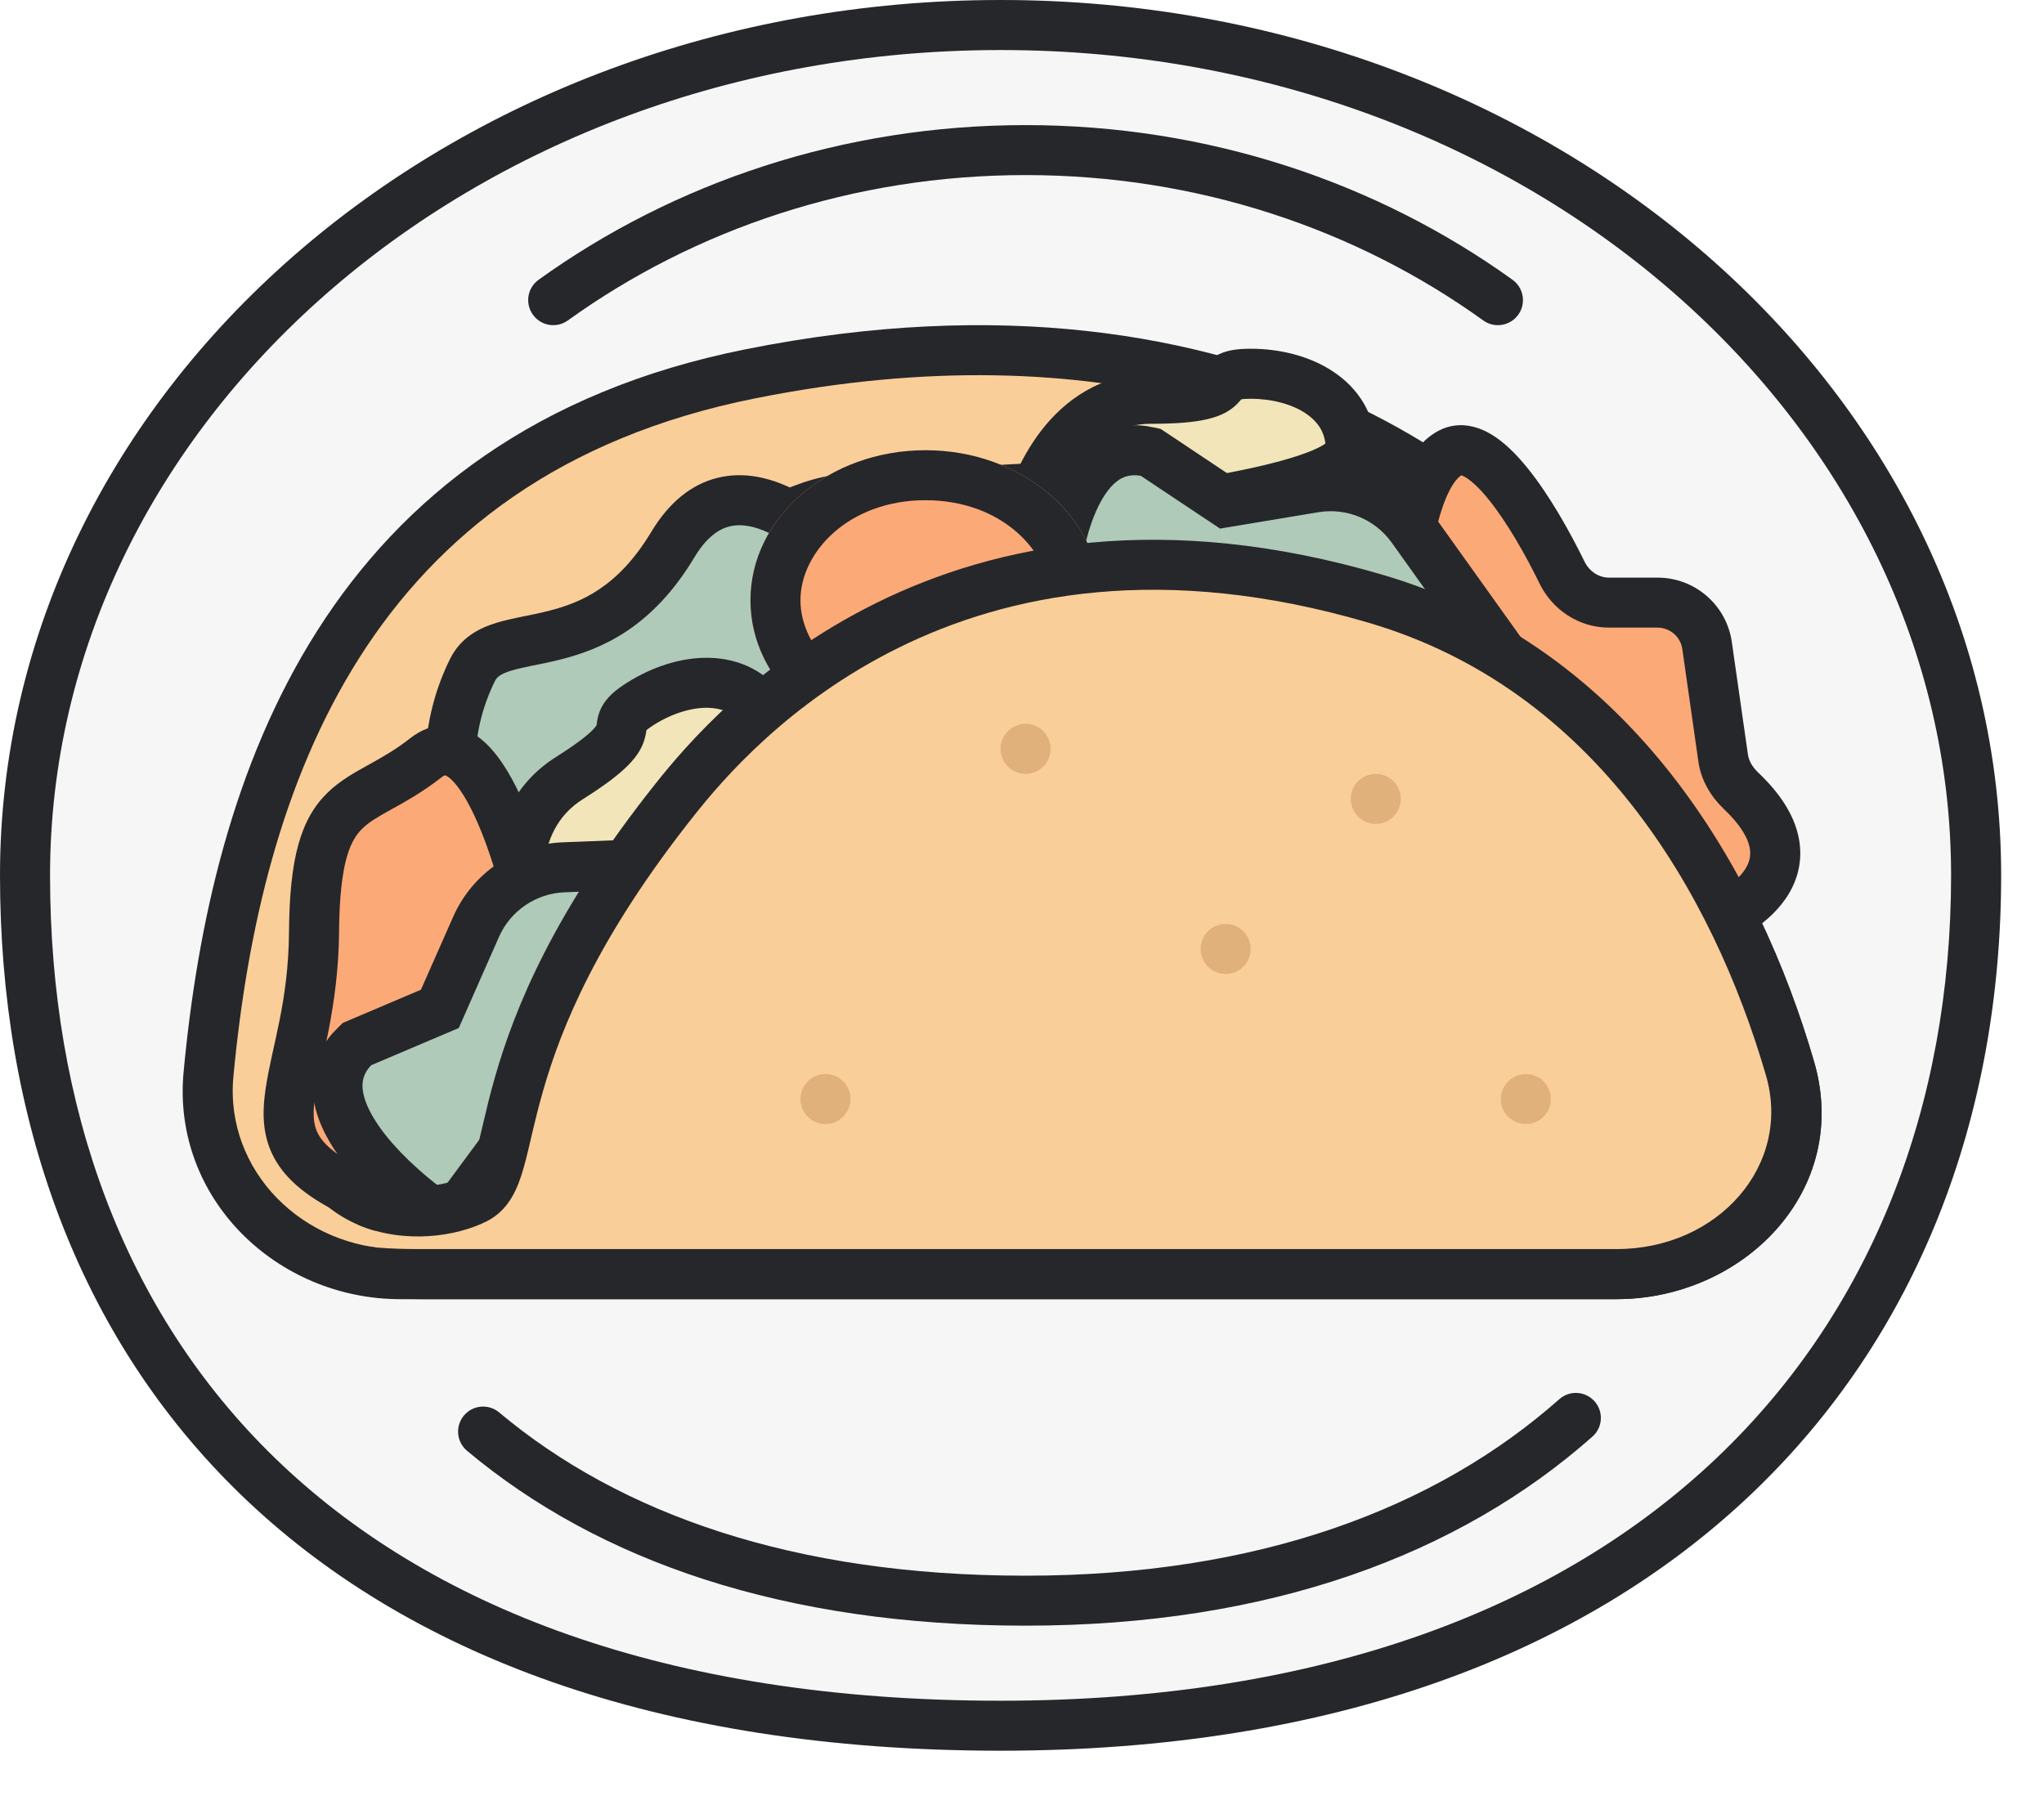
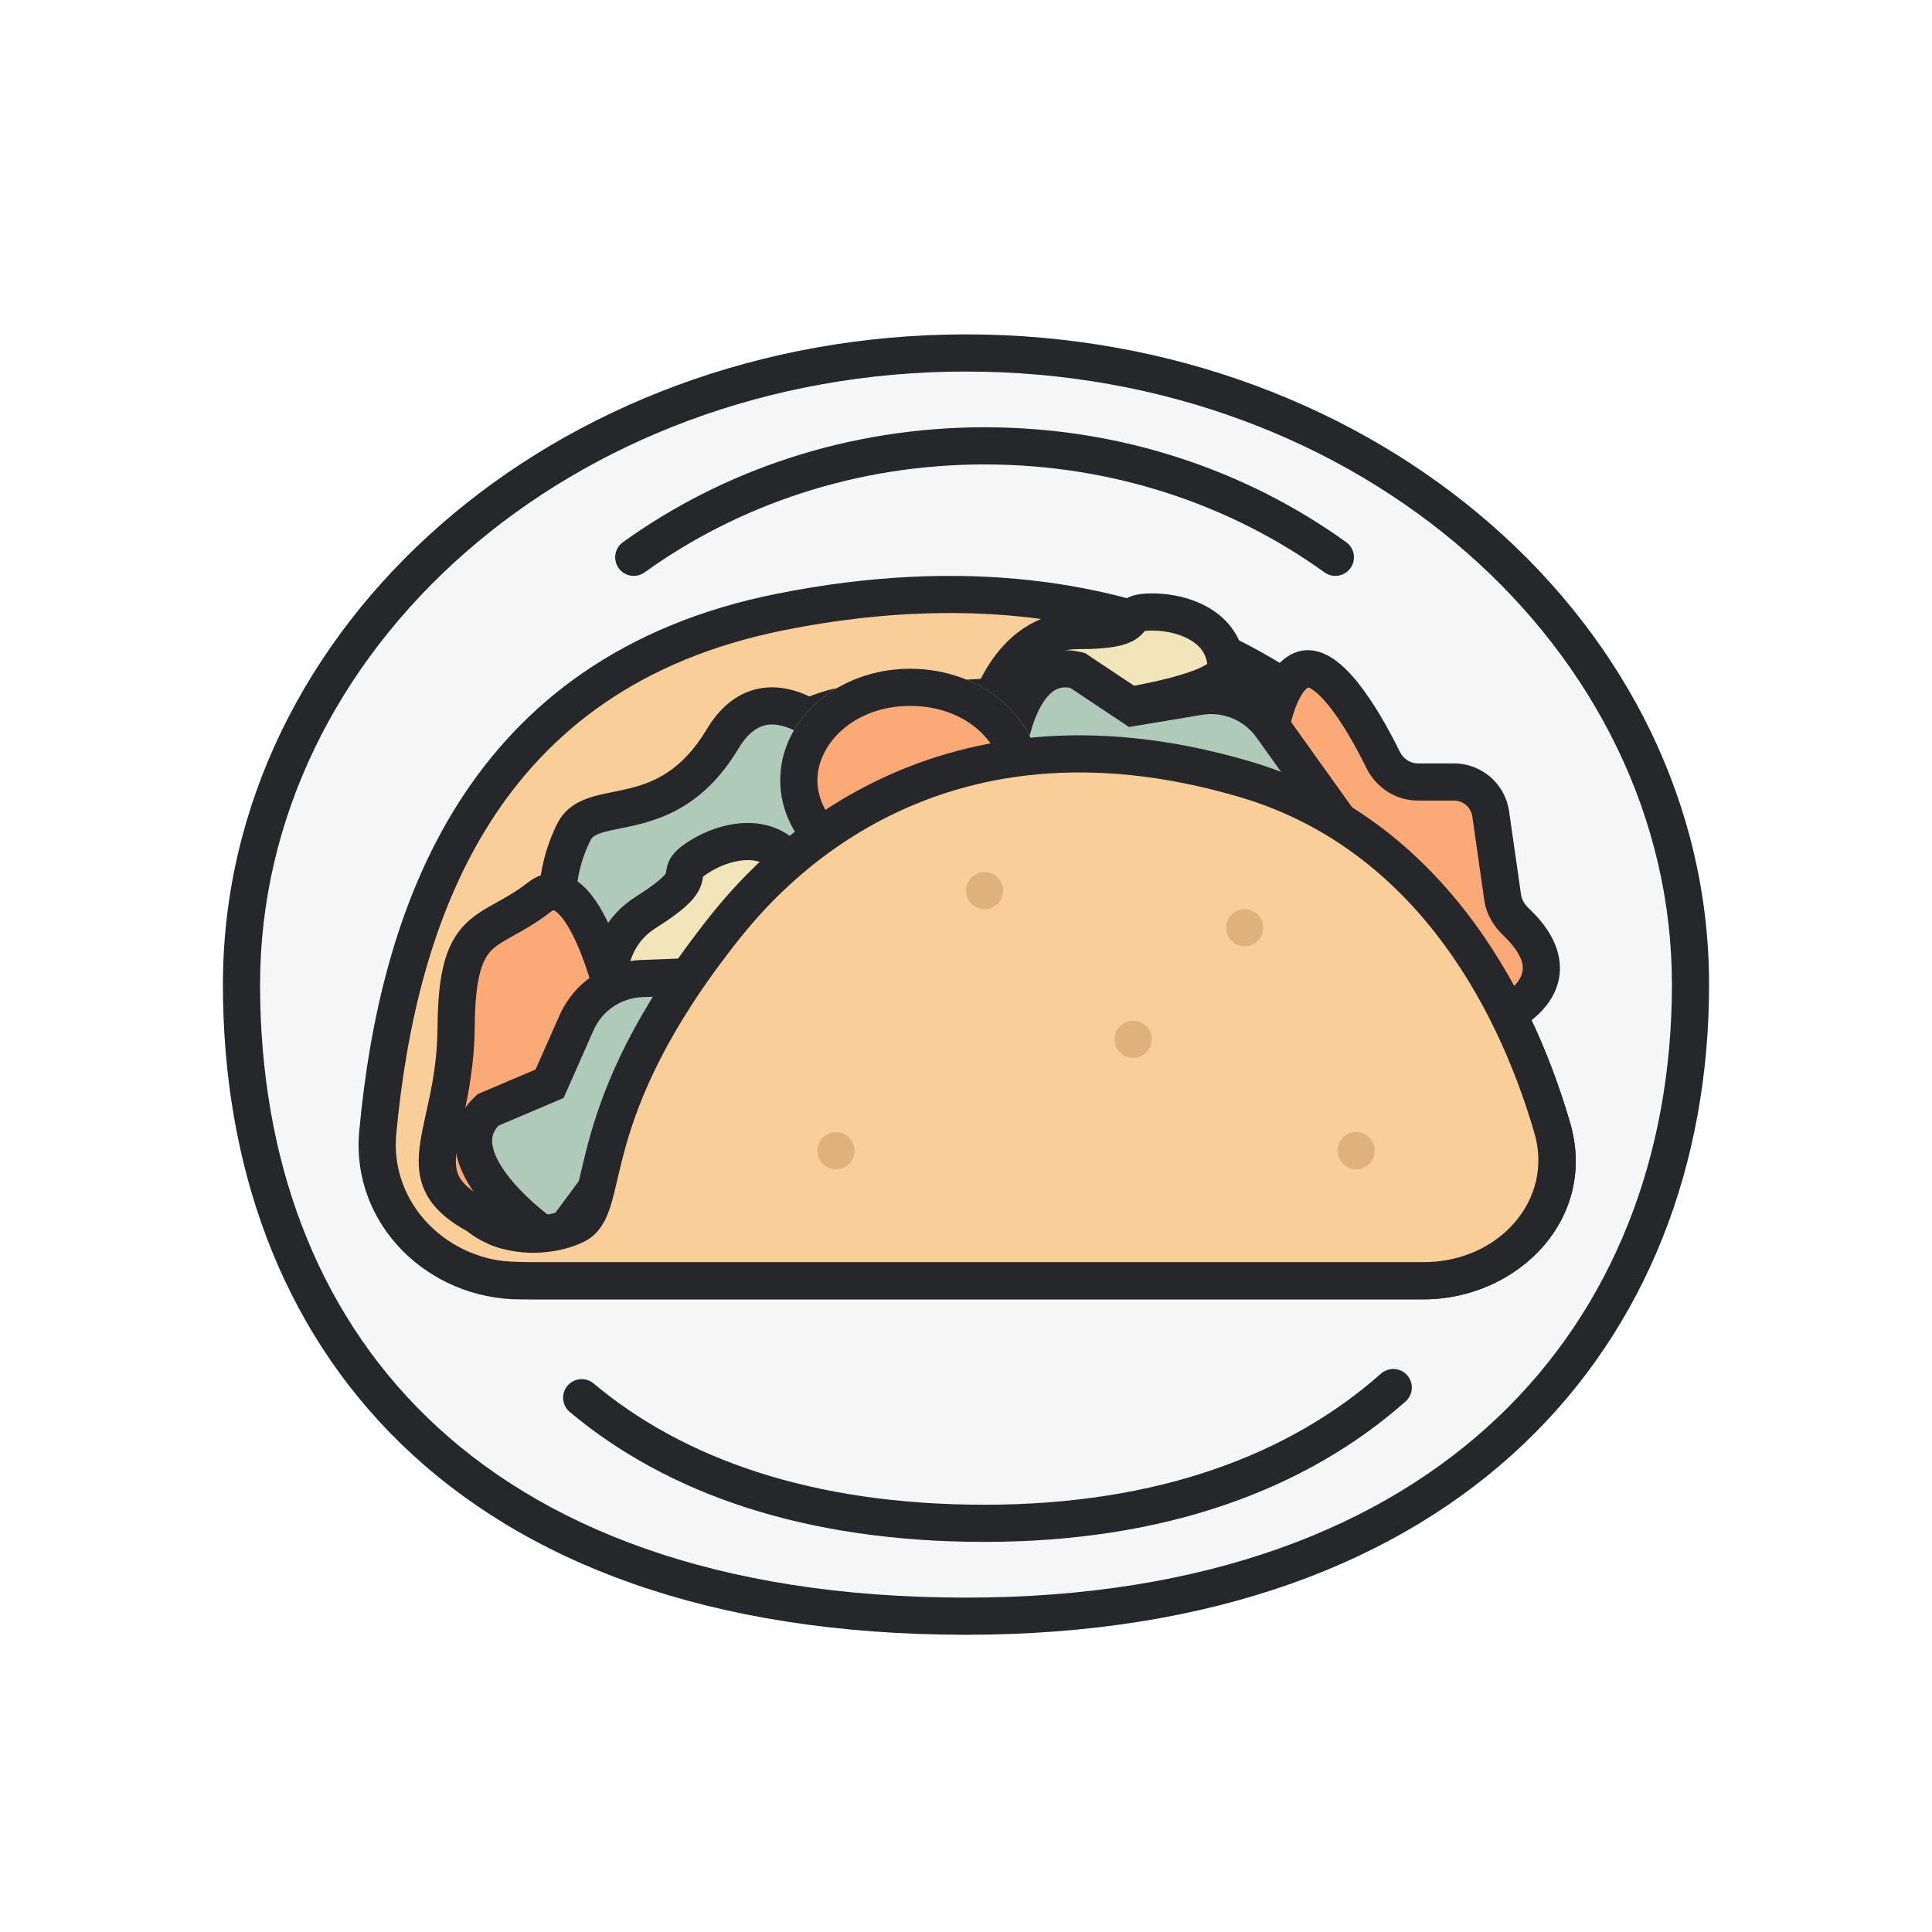
- <svg xmlns="http://www.w3.org/2000/svg" width="33" height="29" viewBox="0 0 33 29" fill="none">
-   <path d="M32.308 14.135C32.308 21.941 26.923 28.269 16.154 28.269C4.97 28.269 0 21.941 0 14.135C0 6.328 7.232 0 16.154 0C25.075 0 32.308 6.328 32.308 14.135Z" fill="#F6F6F6" />
-   <path d="M31.5 14.135C31.5 6.872 24.734 0.808 16.154 0.808C7.574 0.808 0.808 6.872 0.808 14.135C0.808 17.866 1.993 21.173 4.445 23.549C6.898 25.925 10.714 27.462 16.154 27.462V28.269C4.97 28.269 0 21.941 0 14.135C0 6.328 7.232 4.32579e-07 16.154 0C25.075 0 32.308 6.328 32.308 14.135C32.308 21.941 26.923 28.269 16.154 28.269V27.462C21.379 27.462 25.203 25.929 27.713 23.544C30.223 21.159 31.5 17.849 31.5 14.135Z" fill="#26272A" />
-   <path d="M6.462 20.574H26.1C27.942 20.574 29.415 19.02 28.899 17.252C28.029 14.266 26.071 10.805 22.212 9.67C15.346 7.651 11.711 11.689 10.904 12.901C10.096 14.112 8.481 18.958 7.673 19.362C6.865 19.766 4.846 19.766 4.846 17.343C4.846 14.92 11.308 8.054 13.731 8.054C16.154 8.054 21.404 6.843 25.846 10.478C24.635 8.324 20.192 4.42 12.115 6.035C5.591 7.34 3.81 12.613 3.366 17.347C3.2 19.124 4.677 20.574 6.462 20.574Z" fill="#FACE99" />
-   <path d="M4.442 17.343C4.442 16.961 4.567 16.529 4.758 16.088C4.951 15.641 5.225 15.153 5.555 14.648C6.215 13.639 7.116 12.535 8.087 11.512C9.059 10.489 10.112 9.537 11.085 8.837C11.57 8.488 12.043 8.195 12.481 7.989C12.913 7.785 13.342 7.651 13.731 7.651C15.646 7.651 19.757 6.796 23.726 8.665C21.606 6.92 17.822 5.306 12.194 6.432C9.041 7.062 7.059 8.641 5.801 10.622C4.534 12.618 3.987 15.047 3.768 17.385C3.626 18.897 4.886 20.17 6.462 20.17H26.1C27.743 20.17 28.933 18.811 28.511 17.365C27.657 14.433 25.762 11.136 22.098 10.058C15.464 8.107 11.991 11.999 11.24 13.125C11.061 13.394 10.822 13.892 10.542 14.528C10.265 15.157 9.966 15.879 9.66 16.593C9.357 17.3 9.049 17.995 8.763 18.54C8.621 18.812 8.478 19.058 8.34 19.252C8.213 19.432 8.051 19.625 7.854 19.723C7.36 19.97 6.53 20.089 5.801 19.785C5.426 19.629 5.079 19.36 4.829 18.946C4.581 18.535 4.442 18.005 4.442 17.343ZM5.25 17.343C5.25 17.893 5.364 18.271 5.52 18.529C5.674 18.784 5.882 18.944 6.112 19.04C6.595 19.241 7.178 19.158 7.492 19.001C7.488 19.004 7.505 18.995 7.545 18.955C7.582 18.916 7.627 18.86 7.681 18.785C7.789 18.632 7.912 18.423 8.047 18.165C8.317 17.651 8.614 16.982 8.917 16.275C9.217 15.576 9.524 14.834 9.802 14.202C10.078 13.576 10.343 13.013 10.568 12.676C11.433 11.38 15.229 7.195 22.325 9.282C26.379 10.475 28.401 14.1 29.287 17.139C29.896 19.229 28.141 20.978 26.1 20.978H6.462C4.468 20.978 2.773 19.351 2.964 17.309C3.189 14.913 3.754 12.339 5.119 10.189C6.494 8.024 8.665 6.314 12.037 5.64C20.285 3.99 24.901 7.974 26.198 10.28L25.591 10.79C21.294 7.275 16.274 8.459 13.731 8.459C13.514 8.459 13.211 8.538 12.825 8.72C12.446 8.899 12.017 9.161 11.556 9.493C10.635 10.156 9.619 11.072 8.672 12.068C7.726 13.065 6.859 14.131 6.232 15.091C5.918 15.571 5.669 16.017 5.499 16.409C5.327 16.807 5.25 17.12 5.25 17.343Z" fill="#26272A" />
-   <path d="M10.861 8.796C11.831 7.181 13.419 8.661 14.092 9.604C12.746 12.161 9.73 16.873 8.438 15.257C6.823 13.238 7.227 11.623 7.63 10.815C8.034 10.007 9.65 10.815 10.861 8.796Z" fill="#AFCAB8" />
-   <path d="M11.583 7.716C12 7.612 12.409 7.709 12.761 7.876C13.453 8.205 14.068 8.874 14.421 9.369L14.565 9.571L14.45 9.792C13.77 11.082 12.664 12.928 11.555 14.255C11.006 14.911 10.424 15.479 9.865 15.772C9.583 15.92 9.273 16.016 8.957 15.984C8.627 15.951 8.344 15.785 8.123 15.509C7.27 14.443 6.931 13.457 6.874 12.608C6.818 11.763 7.044 11.086 7.269 10.634C7.442 10.289 7.743 10.14 8.017 10.056C8.152 10.015 8.296 9.985 8.43 9.957C8.57 9.929 8.705 9.903 8.845 9.867C9.374 9.735 9.977 9.484 10.515 8.588C10.798 8.117 11.158 7.821 11.583 7.716ZM12.415 8.605C12.164 8.487 11.953 8.456 11.778 8.5C11.612 8.541 11.41 8.667 11.208 9.004C10.534 10.126 9.724 10.481 9.041 10.651C8.879 10.692 8.723 10.723 8.591 10.749C8.455 10.777 8.346 10.801 8.254 10.829C8.073 10.884 8.021 10.937 7.992 10.995C7.814 11.351 7.636 11.886 7.68 12.555C7.725 13.22 7.992 14.052 8.754 15.005C8.856 15.133 8.95 15.173 9.037 15.181C9.139 15.191 9.287 15.164 9.49 15.057C9.902 14.841 10.401 14.375 10.936 13.736C11.932 12.545 12.942 10.888 13.613 9.64C13.295 9.241 12.853 8.814 12.415 8.605Z" fill="#26272A" />
-   <path d="M18.577 6.439C17.285 6.439 16.692 7.786 16.558 8.459C18.308 8.324 21.808 7.893 21.808 7.247C21.808 6.439 21 6.036 20.192 6.036C19.384 6.036 20.192 6.439 18.577 6.439Z" fill="#F1E5B9" />
-   <path d="M20.192 5.631C20.656 5.631 21.143 5.746 21.527 6.002C21.923 6.266 22.212 6.686 22.212 7.247C22.212 7.522 22.027 7.704 21.895 7.803C21.752 7.91 21.567 7.996 21.375 8.068C20.987 8.214 20.467 8.337 19.913 8.441C18.8 8.65 17.472 8.793 16.588 8.861L16.057 8.902L16.162 8.379C16.239 7.995 16.442 7.429 16.814 6.949C17.192 6.461 17.77 6.035 18.577 6.035C18.97 6.035 19.186 6.01 19.307 5.982C19.364 5.969 19.391 5.957 19.4 5.952C19.402 5.951 19.403 5.95 19.404 5.95C19.414 5.94 19.405 5.948 19.447 5.899C19.482 5.859 19.536 5.802 19.619 5.752C19.779 5.656 19.971 5.631 20.192 5.631ZM20.192 6.439C20.11 6.439 20.063 6.444 20.039 6.448C20.037 6.451 20.035 6.455 20.031 6.46C20.017 6.476 19.997 6.498 19.973 6.523C19.742 6.754 19.376 6.843 18.577 6.843C18.091 6.843 17.727 7.09 17.452 7.444C17.316 7.62 17.207 7.815 17.126 8.002C17.93 7.926 18.917 7.807 19.765 7.647C20.305 7.546 20.769 7.432 21.092 7.311C21.243 7.255 21.341 7.203 21.398 7.163C21.375 6.957 21.264 6.798 21.079 6.674C20.857 6.526 20.536 6.439 20.192 6.439Z" fill="#26272A" />
-   <path d="M9.193 12.564C8.1 13.253 8.316 14.708 8.561 15.349C9.97 14.302 12.701 12.072 12.357 11.525C11.926 10.842 11.028 10.931 10.344 11.362C9.661 11.792 10.56 11.703 9.193 12.564Z" fill="#F1E5B9" />
-   <path d="M10.129 11.02C10.521 10.773 10.994 10.61 11.456 10.622C11.931 10.634 12.4 10.836 12.698 11.31C12.845 11.543 12.787 11.795 12.727 11.949C12.663 12.116 12.553 12.287 12.429 12.45C12.178 12.781 11.803 13.163 11.39 13.546C10.56 14.316 9.512 15.145 8.802 15.673L8.374 15.991L8.184 15.494C8.044 15.127 7.914 14.54 7.973 13.935C8.033 13.322 8.295 12.653 8.977 12.223C9.31 12.013 9.48 11.877 9.567 11.789C9.608 11.747 9.624 11.723 9.629 11.714C9.631 11.712 9.631 11.71 9.631 11.71C9.635 11.696 9.631 11.707 9.641 11.643C9.649 11.591 9.665 11.514 9.708 11.428C9.792 11.261 9.941 11.138 10.129 11.02ZM10.559 11.703C10.49 11.747 10.453 11.776 10.435 11.792C10.434 11.796 10.434 11.801 10.434 11.807C10.431 11.828 10.426 11.857 10.418 11.891C10.346 12.21 10.084 12.48 9.408 12.906C8.997 13.165 8.821 13.568 8.777 14.014C8.755 14.236 8.768 14.459 8.798 14.661C9.438 14.167 10.21 13.54 10.842 12.953C11.245 12.58 11.577 12.236 11.785 11.962C11.883 11.833 11.938 11.737 11.966 11.673C11.836 11.511 11.658 11.435 11.435 11.429C11.168 11.422 10.85 11.52 10.559 11.703Z" fill="#26272A" />
-   <path d="M28.108 12.768C29.348 13.944 28.225 14.726 27.462 14.981L22.616 10.135C22.616 9.327 22.777 7.631 23.423 7.308C23.97 7.034 24.749 8.285 25.22 9.247C25.362 9.537 25.652 9.731 25.975 9.731H26.761C27.163 9.731 27.504 10.026 27.561 10.424L27.82 12.241C27.849 12.444 27.959 12.627 28.108 12.768Z" fill="#FCA978" />
-   <path d="M23.242 6.947C23.55 6.793 23.854 6.881 24.075 7.013C24.293 7.143 24.491 7.347 24.664 7.561C25.014 7.994 25.342 8.578 25.583 9.07C25.662 9.231 25.817 9.327 25.975 9.327H26.761C27.364 9.327 27.875 9.77 27.96 10.367L28.22 12.184C28.234 12.28 28.288 12.382 28.386 12.475C28.731 12.802 28.949 13.137 29.03 13.481C29.114 13.837 29.041 14.159 28.884 14.425C28.588 14.925 28.004 15.226 27.589 15.364L27.353 15.443L27.176 15.267L22.211 10.303V10.135C22.211 9.712 22.253 9.056 22.382 8.455C22.446 8.156 22.535 7.853 22.661 7.595C22.783 7.346 22.965 7.086 23.242 6.947ZM23.593 7.675C23.546 7.704 23.47 7.779 23.387 7.95C23.301 8.126 23.228 8.359 23.171 8.624C23.073 9.084 23.033 9.594 23.023 9.971L27.559 14.507C27.827 14.384 28.073 14.21 28.188 14.014C28.252 13.906 28.274 13.796 28.244 13.667C28.211 13.526 28.105 13.322 27.83 13.062C27.629 12.871 27.465 12.61 27.42 12.298L27.161 10.482C27.133 10.283 26.962 10.135 26.761 10.134H25.975C25.487 10.134 25.062 9.843 24.857 9.425C24.627 8.954 24.33 8.432 24.036 8.068C23.887 7.883 23.758 7.766 23.661 7.707C23.626 7.686 23.604 7.678 23.593 7.675Z" fill="#26272A" />
-   <path d="M6.875 12.236C7.75 11.551 8.455 13.951 8.698 15.237V18.666C8.091 19.094 6.584 19.78 5.417 19.094C3.959 18.237 5.053 17.38 5.07 15.048C5.088 12.716 5.782 13.094 6.875 12.236Z" fill="#FCA978" />
-   <path d="M7.204 11.712C7.417 11.717 7.598 11.805 7.742 11.915C8.014 12.125 8.226 12.476 8.39 12.826C8.726 13.545 8.971 14.505 9.095 15.162L9.102 15.199V18.874L8.931 18.995C8.591 19.235 8.015 19.538 7.359 19.691C6.703 19.843 5.917 19.856 5.213 19.442C4.806 19.203 4.523 18.933 4.374 18.588C4.227 18.247 4.24 17.896 4.291 17.563C4.398 16.861 4.657 16.178 4.666 15.045C4.675 13.861 4.852 13.225 5.288 12.8C5.489 12.604 5.728 12.473 5.938 12.356C6.158 12.234 6.381 12.111 6.626 11.918C6.793 11.788 6.988 11.707 7.204 11.712ZM7.185 12.519C7.194 12.519 7.176 12.514 7.125 12.554C6.823 12.79 6.549 12.941 6.33 13.063C6.102 13.189 5.962 13.27 5.851 13.378C5.663 13.562 5.483 13.903 5.474 15.05C5.465 16.249 5.17 17.161 5.09 17.685C5.047 17.964 5.058 18.134 5.116 18.268C5.172 18.398 5.299 18.556 5.621 18.746C6.083 19.017 6.635 19.03 7.176 18.904C7.616 18.802 8.016 18.613 8.294 18.445V15.278C8.174 14.652 7.948 13.788 7.658 13.168C7.506 12.844 7.362 12.642 7.249 12.555C7.211 12.526 7.19 12.52 7.185 12.519Z" fill="#26272A" />
-   <path d="M19.788 8.111L18.577 7.303C17.285 6.98 16.961 9.053 16.961 10.13L24.231 10.534L22.797 8.527C22.439 8.026 21.826 7.772 21.217 7.873L19.788 8.111Z" fill="#AFCAB8" />
-   <path d="M18.511 6.88L18.675 6.911L18.742 6.928L18.801 6.967L19.879 7.686L21.151 7.474C21.911 7.348 22.677 7.665 23.126 8.292L25.049 10.983L16.558 10.512V10.13C16.558 9.566 16.641 8.722 16.909 8.043C17.043 7.705 17.238 7.367 17.53 7.139C17.802 6.926 18.136 6.827 18.511 6.88ZM18.418 7.683C18.248 7.654 18.129 7.696 18.028 7.775C17.896 7.878 17.769 8.066 17.66 8.34C17.494 8.762 17.409 9.292 17.379 9.748L23.413 10.084L22.469 8.762C22.2 8.385 21.74 8.195 21.284 8.271L19.855 8.509L19.697 8.535L18.418 7.683Z" fill="#26272A" />
-   <path d="M7.102 16.291L5.761 16.86C4.782 17.763 6.337 19.171 7.237 19.762L11.566 13.908L9.102 14.004C8.485 14.028 7.936 14.401 7.687 14.966L7.102 16.291Z" fill="#AFCAB8" />
-   <path d="M5.371 16.682L5.487 16.563L5.539 16.515L5.603 16.488L6.796 15.981L7.317 14.802C7.629 14.097 8.315 13.631 9.085 13.601L12.39 13.471L7.335 20.309L7.016 20.099C6.544 19.79 5.884 19.256 5.464 18.66C5.255 18.362 5.08 18.014 5.05 17.644C5.021 17.3 5.121 16.967 5.371 16.682ZM5.991 17.201C5.874 17.327 5.844 17.449 5.854 17.577C5.868 17.744 5.956 17.954 6.125 18.195C6.386 18.566 6.783 18.928 7.147 19.203L10.74 14.344L9.117 14.408C8.655 14.426 8.243 14.705 8.056 15.128L7.471 16.454L7.406 16.6L5.991 17.201Z" fill="#26272A" />
-   <path d="M17.769 9.693C17.769 11.031 16.504 12.116 14.942 12.116C13.381 12.116 12.116 11.031 12.116 9.693C12.116 8.354 13.381 7.27 14.942 7.27C16.504 7.27 17.769 8.354 17.769 9.693Z" fill="#FCA978" />
-   <path d="M16.962 9.693C16.962 8.913 16.179 8.077 14.942 8.077C13.706 8.077 12.923 8.913 12.923 9.693C12.923 10.472 13.706 11.308 14.942 11.308V12.116C13.381 12.116 12.116 11.031 12.116 9.693C12.116 8.354 13.381 7.27 14.942 7.27C16.504 7.27 17.769 8.354 17.769 9.693C17.769 11.031 16.504 12.116 14.942 12.116V11.308C16.179 11.308 16.962 10.472 16.962 9.693Z" fill="#26272A" />
-   <path d="M6.058 19.451V20.494C6.286 20.546 6.524 20.573 6.769 20.573H26.1C27.942 20.573 29.415 19.02 28.899 17.251C28.029 14.266 26.071 10.804 22.211 9.669C15.346 7.65 11.81 11.761 10.904 12.9C7.673 16.961 8.481 18.958 7.673 19.361C7.291 19.552 6.639 19.653 6.058 19.451Z" fill="#FACE99" />
-   <path d="M6.112 19.039C6.595 19.24 7.178 19.157 7.492 19C7.529 18.982 7.591 18.936 7.676 18.641C7.717 18.499 7.755 18.332 7.806 18.118C7.855 17.908 7.913 17.664 7.992 17.39C8.309 16.284 8.938 14.721 10.588 12.648C11.055 12.06 12.21 10.694 14.144 9.738C16.088 8.776 18.793 8.243 22.325 9.282C26.379 10.474 28.401 14.099 29.287 17.138C29.896 19.228 28.141 20.977 26.1 20.977H6.768C5.592 20.977 4.557 20.416 3.896 19.557L4.039 18.981L4.442 19.385C4.955 20.078 5.835 20.169 6.768 20.169H26.1C27.743 20.169 28.933 18.811 28.511 17.364C27.657 14.433 25.762 11.134 22.098 10.056C18.765 9.076 16.269 9.588 14.502 10.462C12.725 11.341 11.659 12.599 11.22 13.151C9.639 15.139 9.057 16.605 8.768 17.613C8.695 17.867 8.64 18.096 8.591 18.302C8.544 18.504 8.5 18.698 8.452 18.864C8.361 19.183 8.221 19.539 7.854 19.723C7.36 19.97 6.53 20.088 5.801 19.784C5.553 19.681 5.864 18.935 6.112 19.039Z" fill="#26272A" />
-   <path d="M22.615 12.9C22.615 13.123 22.434 13.304 22.212 13.304C21.988 13.304 21.808 13.123 21.808 12.9C21.808 12.677 21.988 12.496 22.212 12.496C22.434 12.496 22.615 12.677 22.615 12.9Z" fill="#E0B17B" />
-   <path d="M20.192 15.323C20.192 15.546 20.011 15.727 19.788 15.727C19.565 15.727 19.384 15.546 19.384 15.323C19.384 15.1 19.565 14.919 19.788 14.919C20.011 14.919 20.192 15.1 20.192 15.323Z" fill="#E0B17B" />
-   <path d="M25.038 17.746C25.038 17.969 24.858 18.15 24.635 18.15C24.412 18.15 24.231 17.969 24.231 17.746C24.231 17.523 24.412 17.342 24.635 17.342C24.858 17.342 25.038 17.523 25.038 17.746Z" fill="#E0B17B" />
-   <path d="M13.731 17.746C13.731 17.969 13.55 18.15 13.327 18.15C13.104 18.15 12.923 17.969 12.923 17.746C12.923 17.523 13.104 17.342 13.327 17.342C13.55 17.342 13.731 17.523 13.731 17.746Z" fill="#E0B17B" />
-   <path d="M16.962 12.092C16.962 12.315 16.781 12.496 16.558 12.496C16.335 12.496 16.154 12.315 16.154 12.092C16.154 11.869 16.335 11.688 16.558 11.688C16.781 11.688 16.962 11.869 16.962 12.092Z" fill="#E0B17B" />
-   <path d="M25.175 22.593C25.342 22.445 25.596 22.461 25.744 22.628C25.892 22.794 25.877 23.049 25.71 23.197C23.549 25.11 20.486 26.25 16.558 26.25C12.651 26.25 9.661 25.204 7.54 23.426C7.369 23.282 7.347 23.028 7.49 22.857C7.633 22.686 7.888 22.663 8.059 22.807C10.004 24.437 12.796 25.443 16.558 25.443C20.327 25.443 23.188 24.352 25.175 22.593ZM16.558 2.02C19.513 2.02 22.24 2.95 24.42 4.518C24.601 4.649 24.642 4.901 24.512 5.082C24.381 5.263 24.129 5.305 23.948 5.175C21.905 3.704 19.342 2.827 16.558 2.827C13.773 2.827 11.21 3.704 9.167 5.175C8.986 5.305 8.734 5.263 8.604 5.082C8.473 4.901 8.514 4.649 8.695 4.518C10.875 2.95 13.602 2.02 16.558 2.02Z" fill="#26272A" />
+ <svg xmlns="http://www.w3.org/2000/svg" width="52" height="52" viewBox="0 0 52 52" fill="none">
+   <path d="M46 26.5C46 36.165 39.333 44 26 44C12.154 44 6 36.165 6 26.5C6 16.835 14.954 9 26 9C37.046 9 46 16.835 46 26.5Z" fill="#F6F6F6" />
+   <path d="M45 26.5C45 17.509 36.623 10 26 10C15.377 10 7 17.509 7 26.5C7 31.12 8.467 35.215 11.504 38.156C14.541 41.098 19.265 43 26 43V44C12.154 44 6 36.165 6 26.5C6 16.835 14.954 9 26 9C37.046 9 46 16.835 46 26.5C46 36.165 39.333 44 26 44V43C32.47 43 37.203 41.103 40.312 38.149C43.419 35.197 45 31.098 45 26.5Z" fill="#26272A" />
+   <path d="M14 34.472H38.314C40.594 34.472 42.418 32.549 41.78 30.36C40.703 26.663 38.278 22.378 33.5 20.972C25 18.472 20.5 23.472 19.5 24.972C18.5 26.472 16.5 32.472 15.5 32.972C14.5 33.472 12 33.472 12 30.472C12 27.472 20 18.972 23 18.972C26 18.972 32.5 17.473 38 21.972C36.5 19.306 31 14.472 21 16.472C12.922 18.088 10.717 24.616 10.168 30.478C9.961 32.677 11.791 34.472 14 34.472Z" fill="#FACE99" />
+   <path d="M11.5 30.473C11.5 29.999 11.655 29.464 11.891 28.918C12.13 28.364 12.47 27.76 12.878 27.136C13.695 25.886 14.81 24.519 16.013 23.253C17.215 21.987 18.52 20.808 19.724 19.942C20.325 19.508 20.911 19.146 21.453 18.891C21.988 18.639 22.519 18.473 23 18.473C25.371 18.473 30.461 17.414 35.375 19.729C32.751 17.568 28.065 15.569 21.098 16.963C17.194 17.744 14.74 19.698 13.183 22.15C11.614 24.622 10.936 27.63 10.665 30.524C10.49 32.396 12.05 33.973 14 33.973H38.314C40.348 33.972 41.822 32.29 41.3 30.499C40.242 26.87 37.896 22.787 33.359 21.452C25.146 19.037 20.846 23.855 19.916 25.25C19.694 25.583 19.398 26.199 19.052 26.986C18.709 27.766 18.339 28.66 17.96 29.544C17.585 30.419 17.203 31.279 16.85 31.954C16.673 32.291 16.497 32.595 16.326 32.836C16.169 33.058 15.967 33.297 15.724 33.419C15.113 33.724 14.085 33.872 13.183 33.496C12.718 33.303 12.288 32.97 11.979 32.457C11.671 31.948 11.5 31.291 11.5 30.473ZM12.5 30.473C12.5 31.154 12.641 31.622 12.834 31.941C13.024 32.256 13.282 32.454 13.567 32.573C14.165 32.822 14.887 32.72 15.276 32.525C15.27 32.528 15.292 32.517 15.341 32.468C15.387 32.42 15.443 32.351 15.51 32.257C15.643 32.068 15.796 31.809 15.963 31.49C16.297 30.853 16.665 30.025 17.04 29.15C17.411 28.285 17.791 27.366 18.136 26.583C18.477 25.808 18.806 25.111 19.084 24.694C20.154 23.089 24.855 17.908 33.641 20.492C38.66 21.968 41.163 26.457 42.26 30.22C43.014 32.808 40.841 34.972 38.314 34.973H14C11.532 34.973 9.433 32.958 9.67 30.431C9.948 27.464 10.648 24.277 12.338 21.615C14.04 18.935 16.728 16.817 20.902 15.982C31.114 13.94 36.829 18.872 38.435 21.728L37.684 22.359C32.364 18.007 26.149 19.473 23 19.473C22.731 19.473 22.356 19.571 21.879 19.796C21.41 20.017 20.878 20.342 20.308 20.753C19.167 21.574 17.91 22.708 16.737 23.942C15.565 25.175 14.492 26.496 13.716 27.684C13.327 28.278 13.018 28.83 12.809 29.316C12.595 29.808 12.5 30.197 12.5 30.473Z" fill="#26272A" />
+   <path d="M19.447 19.89C20.647 17.89 22.614 19.723 23.447 20.89C21.78 24.056 18.047 29.89 16.447 27.89C14.447 25.39 14.947 23.39 15.447 22.39C15.947 21.39 17.947 22.39 19.447 19.89Z" fill="#AFCAB8" />
+   <path d="M20.341 18.552C20.857 18.424 21.363 18.544 21.799 18.751C22.656 19.158 23.417 19.987 23.855 20.599L24.033 20.849L23.89 21.123C23.049 22.721 21.68 25.006 20.306 26.648C19.626 27.461 18.905 28.165 18.214 28.527C17.864 28.71 17.48 28.829 17.09 28.79C16.681 28.749 16.33 28.543 16.057 28.202C15.001 26.882 14.581 25.661 14.511 24.61C14.441 23.564 14.721 22.725 15 22.166C15.214 21.739 15.587 21.554 15.926 21.45C16.092 21.399 16.271 21.362 16.438 21.328C16.61 21.293 16.777 21.26 16.951 21.217C17.606 21.053 18.353 20.742 19.019 19.633C19.368 19.05 19.814 18.683 20.341 18.552ZM21.37 19.654C21.061 19.507 20.799 19.469 20.582 19.523C20.376 19.575 20.126 19.73 19.876 20.147C19.042 21.537 18.039 21.976 17.193 22.187C16.993 22.238 16.8 22.275 16.637 22.308C16.468 22.343 16.334 22.372 16.219 22.407C15.996 22.475 15.931 22.54 15.895 22.613C15.674 23.054 15.454 23.715 15.509 24.544C15.564 25.368 15.894 26.397 16.838 27.577C16.965 27.735 17.08 27.785 17.189 27.796C17.315 27.808 17.498 27.774 17.749 27.642C18.26 27.375 18.878 26.798 19.539 26.007C20.773 24.532 22.023 22.48 22.855 20.935C22.46 20.441 21.913 19.912 21.37 19.654Z" fill="#26272A" />
+   <path d="M29 16.972C27.4 16.972 26.667 18.639 26.5 19.472C28.667 19.305 33 18.772 33 17.972C33 16.972 32 16.472 31 16.472C30 16.472 31 16.972 29 16.972Z" fill="#F1E5B9" />
+   <path d="M31 15.972C31.574 15.972 32.177 16.114 32.652 16.431C33.143 16.758 33.5 17.278 33.5 17.972C33.5 18.313 33.272 18.539 33.108 18.661C32.931 18.793 32.702 18.9 32.465 18.989C31.984 19.169 31.34 19.322 30.654 19.451C29.276 19.709 27.631 19.886 26.538 19.97L25.88 20.021L26.01 19.375C26.105 18.899 26.356 18.197 26.817 17.603C27.285 17 28.002 16.472 29 16.472C29.486 16.472 29.755 16.441 29.903 16.407C29.974 16.39 30.008 16.375 30.019 16.37C30.021 16.368 30.023 16.367 30.023 16.367C30.036 16.354 30.025 16.364 30.077 16.303C30.12 16.254 30.188 16.183 30.29 16.122C30.488 16.003 30.726 15.972 31 15.972ZM31 16.972C30.898 16.972 30.84 16.978 30.811 16.983C30.808 16.987 30.805 16.992 30.8 16.998C30.783 17.018 30.759 17.046 30.729 17.076C30.442 17.362 29.989 17.472 29 17.472C28.399 17.472 27.948 17.778 27.607 18.216C27.439 18.434 27.304 18.676 27.203 18.908C28.199 18.813 29.421 18.665 30.471 18.468C31.139 18.343 31.714 18.202 32.113 18.052C32.3 17.982 32.422 17.918 32.493 17.869C32.464 17.614 32.327 17.416 32.098 17.263C31.823 17.08 31.426 16.972 31 16.972Z" fill="#26272A" />
+   <path d="M17.382 24.555C16.028 25.409 16.296 27.209 16.599 28.003C18.344 26.707 21.725 23.946 21.299 23.269C20.766 22.423 19.653 22.533 18.807 23.066C17.961 23.599 19.074 23.489 17.382 24.555Z" fill="#F1E5B9" />
+   <path d="M18.541 22.643C19.026 22.337 19.612 22.136 20.183 22.151C20.772 22.166 21.352 22.415 21.722 23.003C21.904 23.291 21.831 23.604 21.758 23.794C21.678 24.001 21.541 24.212 21.388 24.415C21.077 24.824 20.614 25.296 20.103 25.77C19.074 26.724 17.777 27.75 16.897 28.405L16.367 28.799L16.133 28.182C15.959 27.729 15.798 27.002 15.871 26.253C15.946 25.493 16.27 24.665 17.115 24.133C17.526 23.873 17.737 23.704 17.844 23.596C17.896 23.544 17.916 23.514 17.922 23.503C17.924 23.5 17.924 23.498 17.925 23.498C17.928 23.48 17.924 23.494 17.936 23.415C17.946 23.351 17.966 23.255 18.02 23.148C18.124 22.943 18.308 22.79 18.541 22.643ZM19.074 23.489C18.988 23.544 18.942 23.58 18.919 23.599C18.919 23.604 18.919 23.61 18.918 23.617C18.914 23.644 18.909 23.68 18.899 23.722C18.81 24.116 18.485 24.451 17.648 24.979C17.139 25.299 16.921 25.798 16.867 26.351C16.84 26.625 16.855 26.901 16.893 27.151C17.685 26.54 18.64 25.764 19.424 25.037C19.922 24.575 20.334 24.149 20.591 23.81C20.712 23.65 20.781 23.531 20.815 23.452C20.654 23.251 20.433 23.157 20.157 23.15C19.828 23.142 19.434 23.262 19.074 23.489Z" fill="#26272A" />
+   <path d="M40.8 24.808C42.336 26.263 40.945 27.232 40 27.547L34 21.547C34 20.547 34.2 18.447 35 18.047C35.677 17.709 36.641 19.258 37.224 20.448C37.4 20.808 37.759 21.047 38.159 21.047H39.133C39.63 21.047 40.052 21.413 40.123 21.906L40.444 24.155C40.48 24.407 40.616 24.633 40.8 24.808Z" fill="#FCA978" />
+   <path d="M34.776 17.601C35.157 17.41 35.534 17.519 35.808 17.683C36.077 17.843 36.322 18.096 36.536 18.36C36.969 18.897 37.376 19.62 37.674 20.229C37.772 20.429 37.963 20.547 38.159 20.547H39.133C39.879 20.547 40.511 21.096 40.617 21.835L40.94 24.085C40.956 24.203 41.024 24.33 41.145 24.445C41.572 24.849 41.842 25.264 41.942 25.691C42.046 26.131 41.956 26.53 41.761 26.86C41.395 27.478 40.672 27.851 40.158 28.022L39.865 28.119L39.647 27.902L33.5 21.755V21.548C33.5 21.024 33.552 20.211 33.711 19.468C33.79 19.097 33.901 18.723 34.057 18.404C34.208 18.094 34.433 17.773 34.776 17.601ZM35.21 18.502C35.152 18.537 35.058 18.631 34.955 18.842C34.849 19.06 34.759 19.348 34.688 19.677C34.566 20.246 34.517 20.877 34.505 21.345L40.121 26.961C40.453 26.809 40.757 26.592 40.899 26.351C40.978 26.217 41.007 26.081 40.969 25.92C40.928 25.746 40.796 25.494 40.456 25.171C40.208 24.936 40.004 24.612 39.949 24.226L39.628 21.977C39.593 21.73 39.382 21.547 39.133 21.547H38.159C37.555 21.547 37.029 21.186 36.775 20.668C36.49 20.086 36.123 19.439 35.759 18.988C35.574 18.76 35.415 18.614 35.295 18.542C35.251 18.516 35.224 18.506 35.21 18.502Z" fill="#26272A" />
+   <path d="M14.512 24.15C15.596 23.301 16.468 26.272 16.769 27.864V32.109C16.017 32.64 14.151 33.489 12.707 32.64C10.901 31.579 12.255 30.517 12.277 27.63C12.3 24.744 13.158 25.211 14.512 24.15Z" fill="#FCA978" />
+   <path d="M14.92 23.5C15.183 23.506 15.407 23.615 15.585 23.752C15.923 24.012 16.185 24.446 16.388 24.88C16.804 25.77 17.107 26.958 17.261 27.771L17.269 27.817V32.368L17.058 32.517C16.637 32.814 15.924 33.19 15.111 33.379C14.299 33.568 13.326 33.584 12.454 33.071C11.951 32.776 11.6 32.44 11.416 32.014C11.234 31.591 11.249 31.156 11.312 30.744C11.445 29.875 11.766 29.03 11.777 27.627C11.788 26.161 12.007 25.374 12.547 24.848C12.796 24.605 13.092 24.442 13.352 24.298C13.624 24.147 13.9 23.994 14.204 23.756C14.41 23.594 14.652 23.493 14.92 23.5ZM14.896 24.5C14.907 24.5 14.885 24.493 14.821 24.543C14.448 24.835 14.109 25.022 13.838 25.173C13.556 25.329 13.381 25.43 13.244 25.563C13.011 25.791 12.788 26.213 12.777 27.634C12.766 29.117 12.4 30.246 12.302 30.895C12.249 31.241 12.263 31.451 12.334 31.617C12.403 31.778 12.56 31.974 12.96 32.209C13.532 32.545 14.215 32.561 14.885 32.405C15.43 32.278 15.925 32.045 16.269 31.837V27.915C16.12 27.14 15.84 26.071 15.481 25.303C15.293 24.901 15.114 24.652 14.975 24.544C14.927 24.508 14.902 24.501 14.896 24.5Z" fill="#26272A" />
+   <path d="M30.5 19.042L29 18.042C27.4 17.642 27 20.209 27 21.542L36 22.042L34.225 19.558C33.781 18.936 33.022 18.622 32.269 18.747L30.5 19.042Z" fill="#AFCAB8" />
+   <path d="M28.919 17.518L29.121 17.557L29.205 17.578L29.277 17.626L30.612 18.516L32.187 18.254C33.128 18.097 34.077 18.49 34.632 19.267L37.013 22.599L26.5 22.015V21.542C26.5 20.843 26.603 19.798 26.936 18.958C27.101 18.539 27.343 18.122 27.704 17.839C28.041 17.576 28.454 17.453 28.919 17.518ZM28.803 18.512C28.592 18.476 28.446 18.528 28.32 18.626C28.157 18.754 27.999 18.987 27.865 19.326C27.659 19.848 27.554 20.505 27.517 21.069L34.987 21.485L33.818 19.848C33.486 19.382 32.916 19.146 32.352 19.24L30.582 19.535L30.387 19.567L28.803 18.512Z" fill="#26272A" />
+   <path d="M14.793 29.169L13.133 29.874C11.92 30.991 13.846 32.735 14.96 33.467L20.32 26.219L17.268 26.338C16.505 26.368 15.826 26.83 15.517 27.529L14.793 29.169Z" fill="#AFCAB8" />
+   <path d="M12.65 29.654L12.794 29.506L12.858 29.448L12.938 29.414L14.414 28.786L15.06 27.327C15.445 26.454 16.295 25.876 17.249 25.839L21.341 25.678L15.081 34.144L14.686 33.885C14.102 33.501 13.285 32.841 12.765 32.102C12.506 31.734 12.29 31.303 12.252 30.845C12.217 30.419 12.341 30.007 12.65 29.654ZM13.417 30.297C13.272 30.453 13.235 30.604 13.248 30.762C13.265 30.969 13.374 31.229 13.583 31.527C13.906 31.986 14.398 32.435 14.849 32.776L19.297 26.759L17.288 26.838C16.715 26.86 16.206 27.207 15.975 27.73L15.25 29.371L15.169 29.552L13.417 30.297Z" fill="#26272A" />
+   <path d="M28 21C28 22.657 26.433 24 24.5 24C22.567 24 21 22.657 21 21C21 19.343 22.567 18 24.5 18C26.433 18 28 19.343 28 21Z" fill="#FCA978" />
+   <path d="M27 21C27 20.035 26.031 19 24.5 19C22.969 19 22 20.035 22 21C22 21.965 22.969 23 24.5 23V24C22.567 24 21 22.657 21 21C21 19.343 22.567 18 24.5 18C26.433 18 28 19.343 28 21C28 22.657 26.433 24 24.5 24V23C26.031 23 27 21.965 27 21Z" fill="#26272A" />
+   <path d="M13.5 33.081V34.373C13.783 34.437 14.077 34.471 14.38 34.471H38.314C40.594 34.471 42.418 32.548 41.78 30.358C40.703 26.662 38.278 22.376 33.5 20.971C25 18.471 20.622 23.56 19.5 24.971C15.5 29.999 16.5 32.471 15.5 32.971C15.027 33.207 14.22 33.332 13.5 33.081Z" fill="#FACE99" />
+   <path d="M13.567 32.572C14.165 32.821 14.887 32.718 15.276 32.524C15.322 32.501 15.399 32.445 15.504 32.079C15.554 31.904 15.602 31.696 15.664 31.431C15.725 31.172 15.797 30.87 15.895 30.531C16.287 29.16 17.067 27.226 19.108 24.66C19.687 23.932 21.118 22.24 23.512 21.056C25.919 19.866 29.267 19.206 33.641 20.492C38.66 21.968 41.163 26.455 42.26 30.218C43.014 32.806 40.841 34.971 38.314 34.971H14.38C12.923 34.971 11.641 34.276 10.823 33.214L11 32.5L11.5 33C12.135 33.859 13.225 33.971 14.38 33.971H38.314C40.348 33.971 41.821 32.289 41.3 30.499C40.242 26.869 37.896 22.785 33.359 21.451C29.233 20.237 26.142 20.871 23.955 21.953C21.755 23.041 20.435 24.599 19.892 25.282C17.934 27.743 17.213 29.559 16.855 30.806C16.765 31.122 16.697 31.404 16.637 31.66C16.578 31.91 16.524 32.15 16.465 32.355C16.351 32.75 16.178 33.191 15.724 33.419C15.113 33.724 14.085 33.871 13.182 33.495C12.875 33.367 13.26 32.444 13.567 32.572Z" fill="#26272A" />
+   <path d="M34 24.971C34 25.247 33.776 25.471 33.5 25.471C33.224 25.471 33 25.247 33 24.971C33 24.695 33.224 24.471 33.5 24.471C33.776 24.471 34 24.695 34 24.971Z" fill="#E0B17B" />
+   <path d="M31 27.971C31 28.247 30.776 28.471 30.5 28.471C30.224 28.471 30 28.247 30 27.971C30 27.695 30.224 27.471 30.5 27.471C30.776 27.471 31 27.695 31 27.971Z" fill="#E0B17B" />
+   <path d="M37 30.971C37 31.247 36.776 31.471 36.5 31.471C36.224 31.471 36 31.247 36 30.971C36 30.695 36.224 30.471 36.5 30.471C36.776 30.471 37 30.695 37 30.971Z" fill="#E0B17B" />
+   <path d="M23 30.971C23 31.247 22.776 31.471 22.5 31.471C22.224 31.471 22 31.247 22 30.971C22 30.695 22.224 30.471 22.5 30.471C22.776 30.471 23 30.695 23 30.971Z" fill="#E0B17B" />
+   <path d="M27 23.971C27 24.247 26.776 24.471 26.5 24.471C26.224 24.471 26 24.247 26 23.971C26 23.695 26.224 23.471 26.5 23.471C26.776 23.471 27 23.695 27 23.971Z" fill="#E0B17B" />
+   <path d="M37.169 36.972C37.376 36.789 37.691 36.808 37.874 37.015C38.057 37.221 38.038 37.537 37.832 37.72C35.156 40.089 31.364 41.5 26.5 41.5C21.663 41.5 17.961 40.204 15.335 38.003C15.123 37.825 15.096 37.51 15.273 37.299C15.451 37.087 15.766 37.059 15.977 37.236C18.385 39.255 21.843 40.5 26.5 40.5C31.167 40.5 34.709 39.15 37.169 36.972ZM26.5 11.5C30.159 11.5 33.535 12.652 36.234 14.594C36.458 14.755 36.509 15.068 36.347 15.292C36.186 15.516 35.874 15.567 35.65 15.406C33.12 13.586 29.948 12.5 26.5 12.5C23.052 12.5 19.88 13.586 17.349 15.406C17.125 15.567 16.813 15.516 16.652 15.292C16.491 15.068 16.541 14.755 16.765 14.594C19.464 12.652 22.841 11.5 26.5 11.5Z" fill="#26272A" />
</svg>
